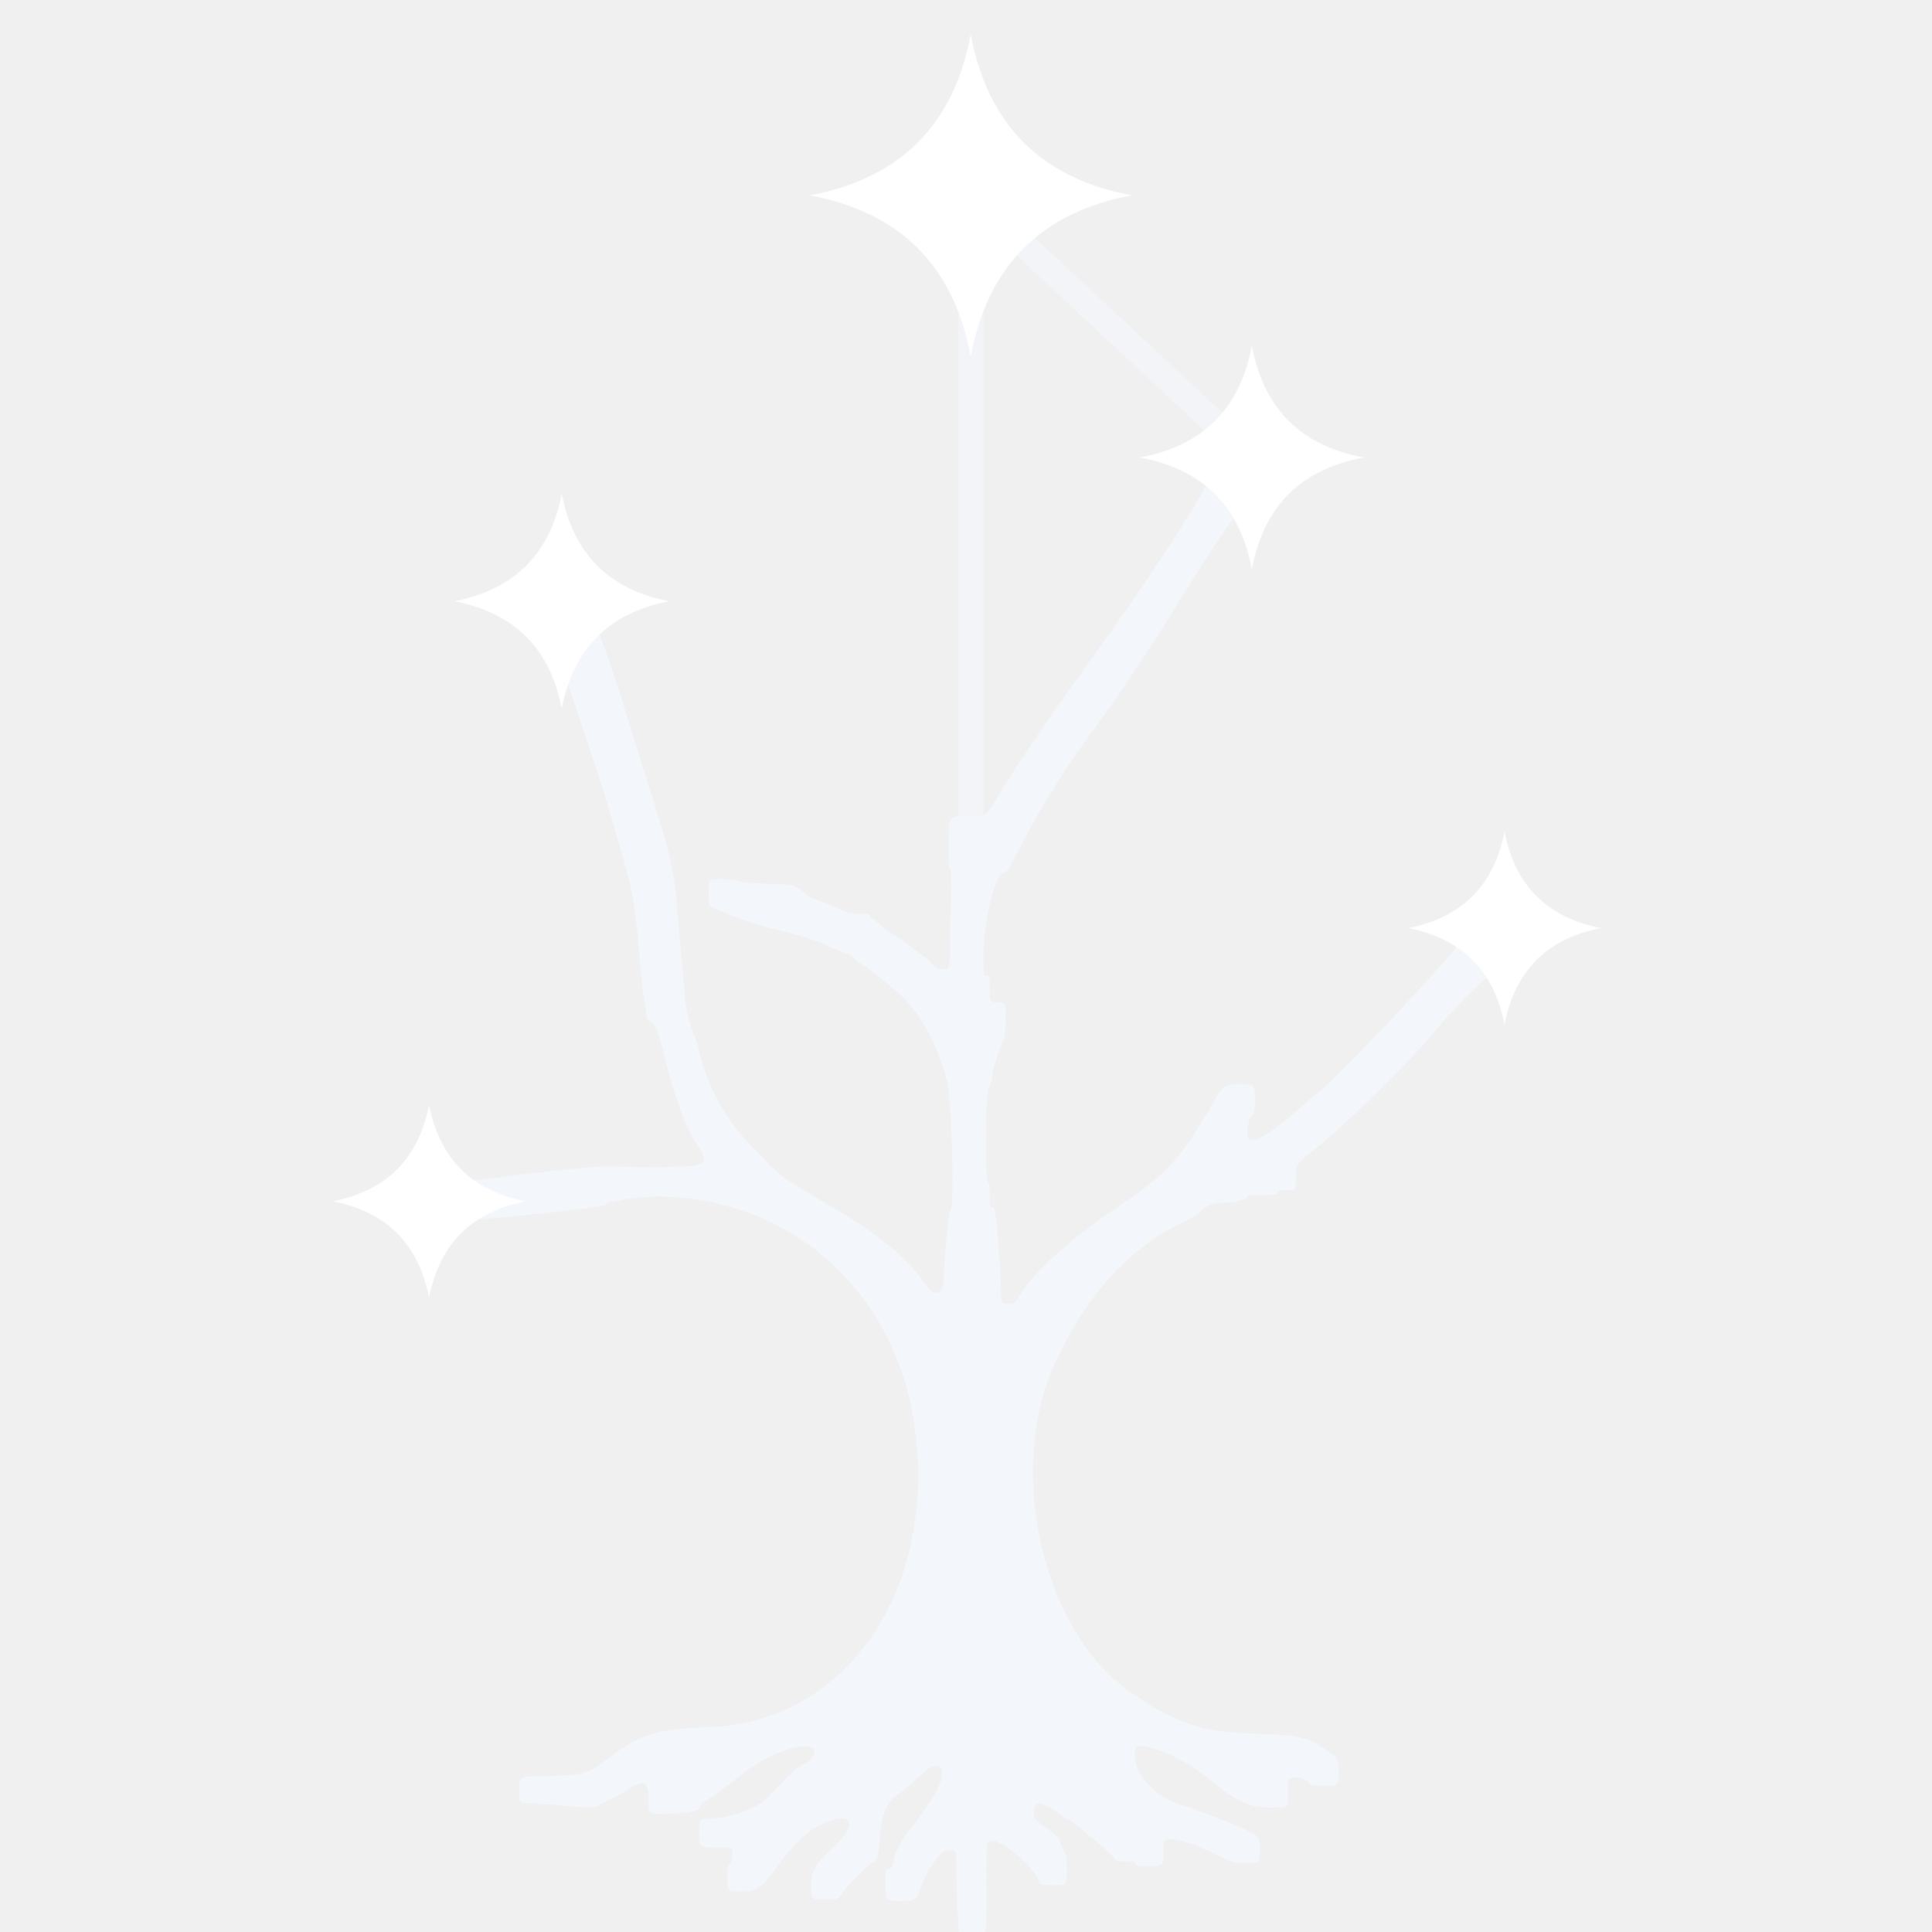
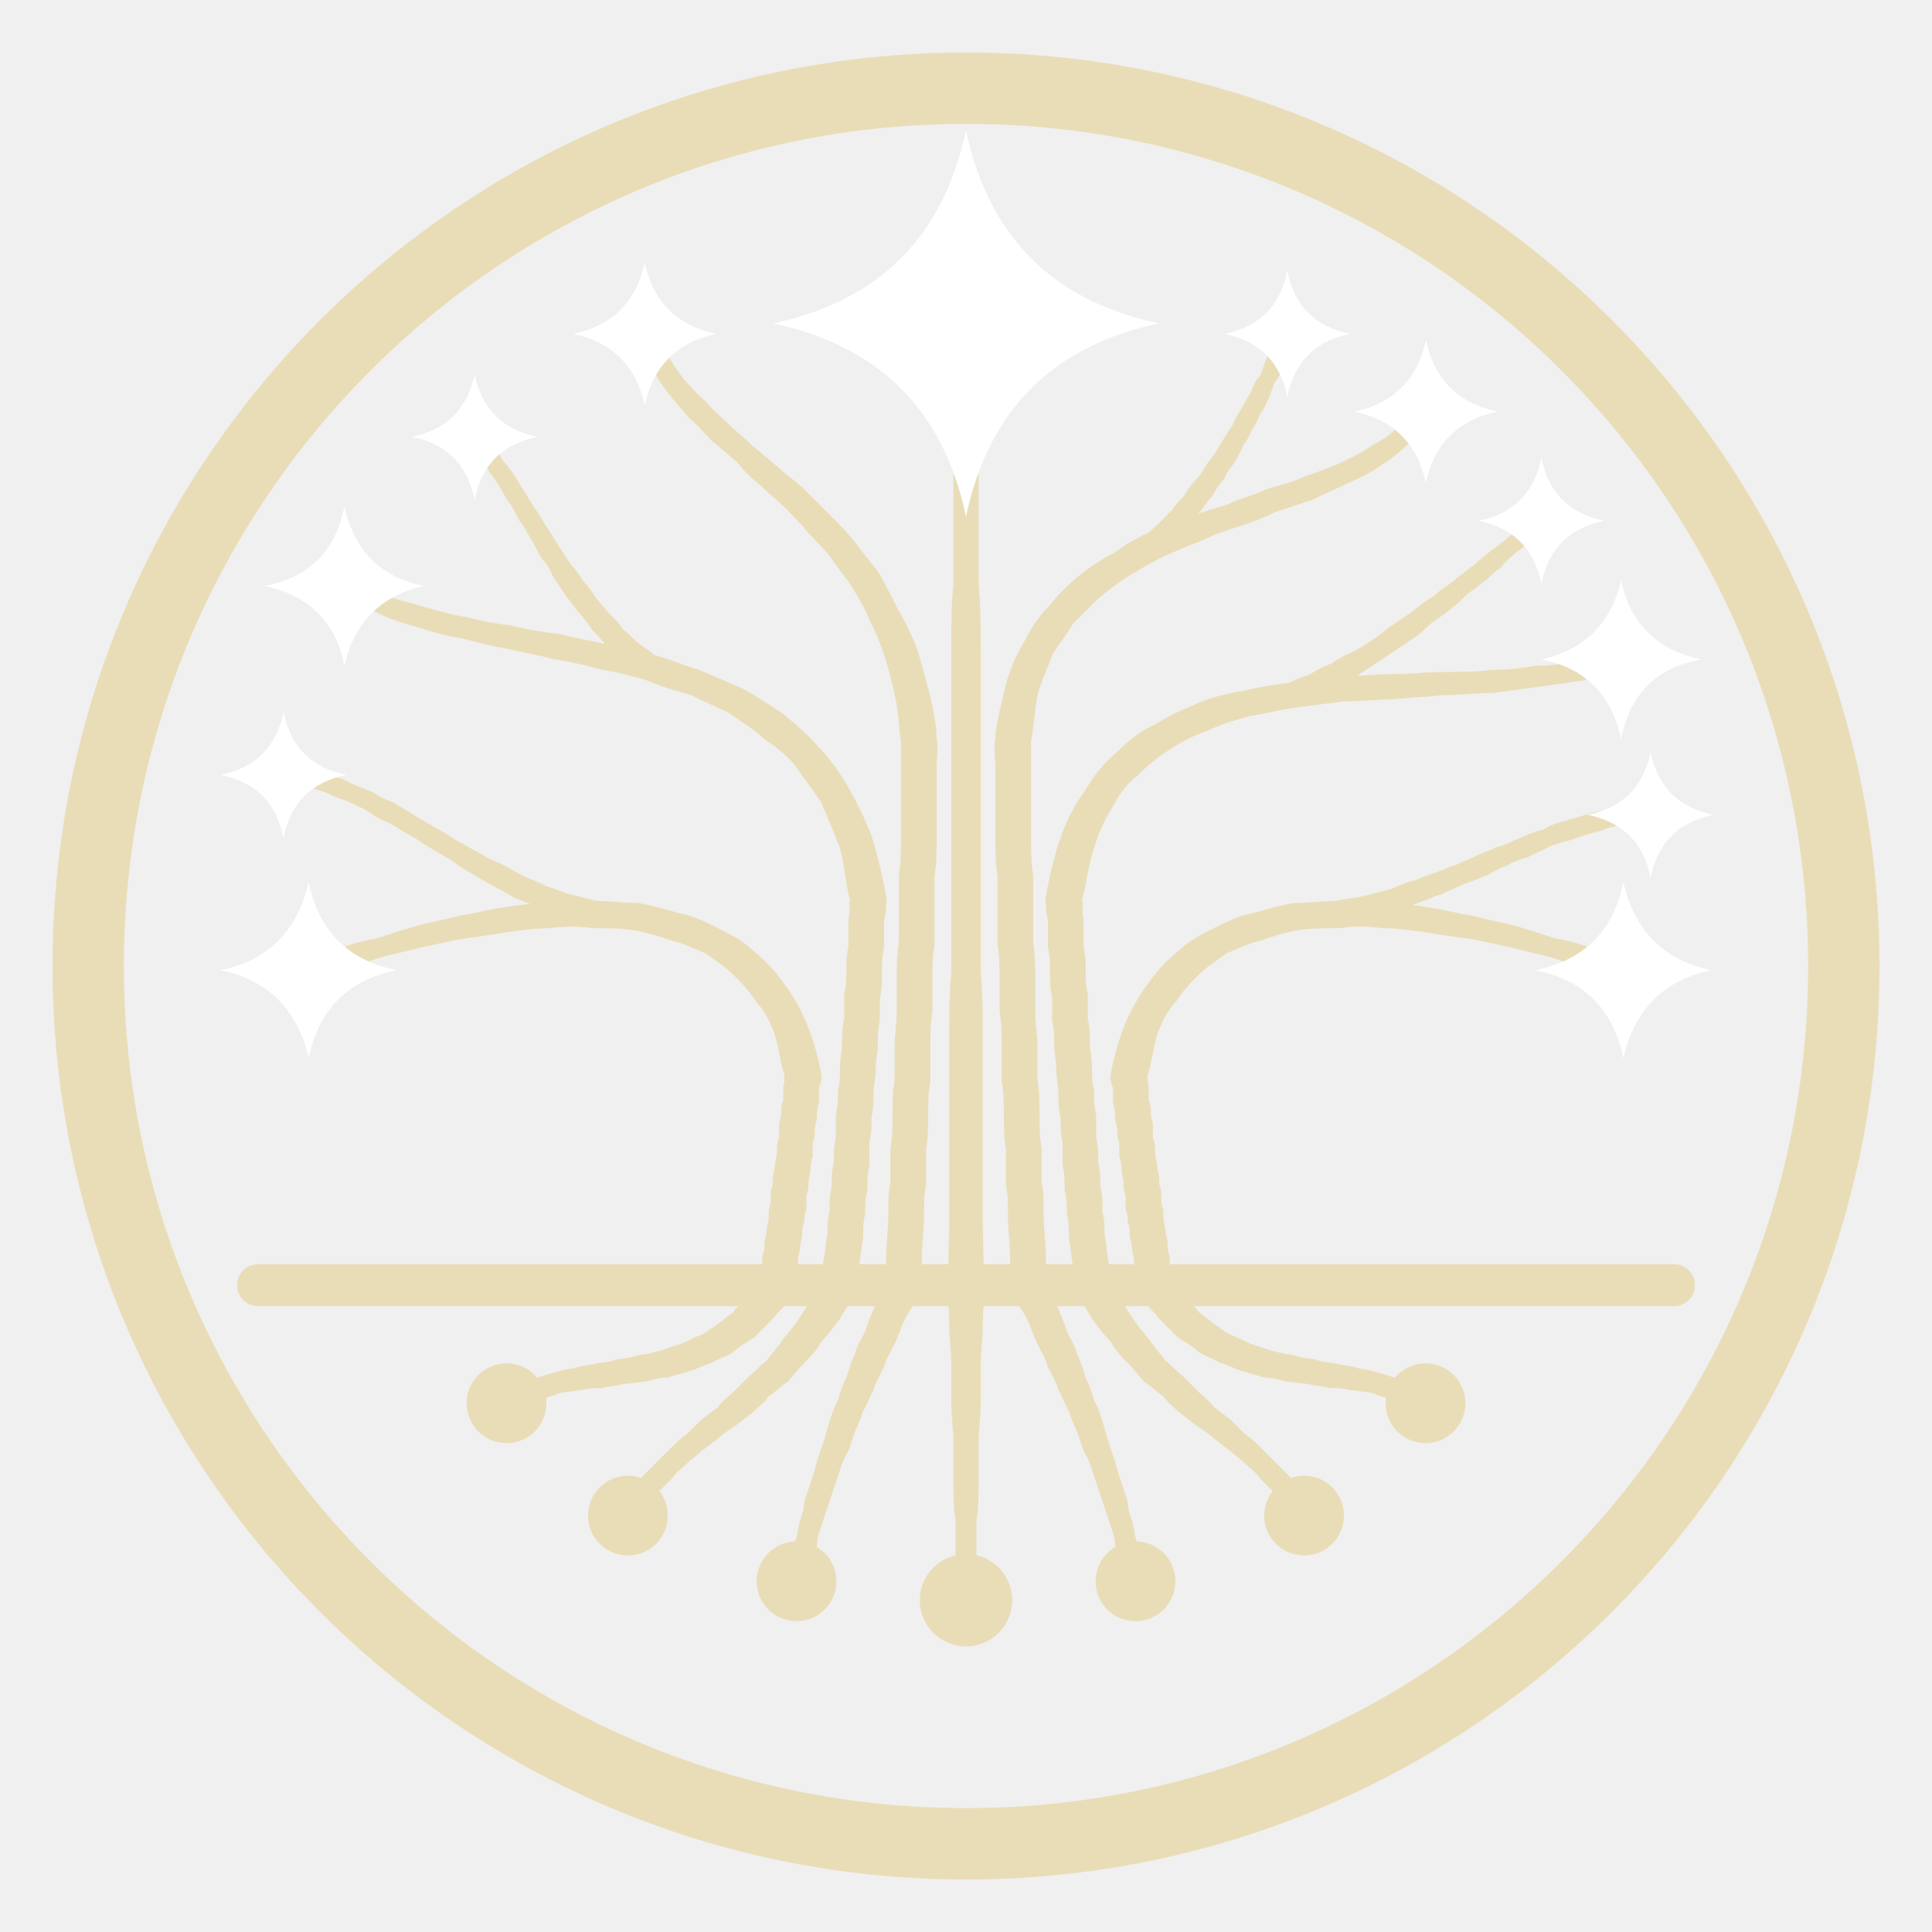
- <svg xmlns="http://www.w3.org/2000/svg" viewBox="68 46 1150 1150">
-   <g transform="translate(643 621) scale(0.94) translate(-623 -590)">
-     <path d="M626 102V503M626 102L804 268" fill="none" stroke="#f3f6fb" stroke-width="16" stroke-linecap="round" opacity=".75" />
-     <path fill="#f3f6fb" fill-rule="evenodd" d="M618 1190C617 1182 617 1169 617 1162C617 1150 617 1150 613 1150C608 1150 608 1150 599 1163C597 1167 594 1173 594 1175C592 1181 591 1182 581 1182C572 1182 572 1182 572 1172C572 1163 572 1162 574 1162C575 1162 576 1161 577 1158C578 1151 580 1146 592 1131C598 1123 604 1114 605 1111C612 1096 605 1091 594 1103C590 1106 585 1111 582 1113C573 1119 571 1124 569 1136C568 1150 567 1157 565 1157C563 1157 548 1172 544 1178C542 1181 542 1181 533 1181C525 1181 525 1181 525 1173C525 1163 527 1159 540 1147C554 1134 551 1126 535 1132C524 1136 515 1145 505 1158C494 1174 491 1176 480 1176C472 1176 472 1176 472 1168C472 1161 472 1159 474 1158C474 1157 475 1155 475 1152C475 1148 475 1148 464 1148C454 1148 454 1148 454 1139C454 1130 454 1130 462 1130C478 1128 490 1124 498 1116C513 1100 516 1097 521 1095C528 1092 529 1084 522 1084C511 1084 493 1092 481 1102C477 1105 469 1111 464 1115C457 1119 454 1122 454 1123C454 1125 450 1126 433 1127C422 1127 422 1127 422 1118C422 1106 419 1105 408 1112C404 1115 399 1117 397 1118C395 1119 391 1121 390 1122C386 1123 377 1123 362 1121C356 1121 349 1120 346 1120C340 1120 340 1120 340 1112C340 1103 340 1103 359 1103C381 1102 383 1102 395 1093C415 1077 427 1073 460 1072C546 1069 603 988 591 886C581 798 513 736 427 736C415 736 396 739 395 741C394 743 316 751 295 752C275 752 275 752 275 740C275 727 275 727 287 727C296 727 312 726 341 722C377 718 385 717 397 717C445 718 457 717 457 713C457 710 456 708 454 705C447 696 440 678 433 651C428 630 426 626 423 625C421 625 420 624 416 582C413 545 413 545 394 481C379 435 371 411 364 393C352 361 351 353 360 351C364 350 380 349 380 350C380 350 384 362 389 375C396 393 404 417 418 463C438 526 438 526 441 565C443 587 445 607 445 610C445 615 449 631 451 634C451 634 452 637 453 640C459 667 471 689 493 710C505 723 507 724 532 739C567 759 585 774 597 791C603 800 609 799 609 787C609 776 612 746 613 745C616 744 614 675 611 663C605 639 593 618 579 606C568 597 559 589 555 588C554 587 552 585 551 584C550 583 548 582 547 582C547 582 543 580 539 579C530 574 516 570 495 565C484 562 474 558 465 554C460 552 460 552 460 544C460 535 460 535 468 535C472 535 478 536 482 537C485 537 493 538 500 538C513 538 516 539 521 544C523 546 527 548 534 550C539 552 545 555 547 556C549 556 553 557 556 557C560 557 562 557 562 558C563 559 563 560 564 560C564 560 566 562 569 564C571 566 577 570 583 574C588 578 595 583 599 586C604 591 605 592 609 592C613 592 613 592 613 561C614 541 614 529 613 529C612 529 612 522 612 512C612 495 612 495 624 495C636 495 636 495 643 483C655 463 673 436 705 392C739 345 775 289 775 285C775 284 779 277 784 270C794 257 803 254 813 260C820 265 818 276 807 291C802 298 797 303 796 303C795 303 793 305 792 307C785 316 760 355 752 369C737 392 721 417 709 433C687 463 668 493 661 508C656 517 656 517 652 525C650 529 648 531 647 531C642 531 635 557 634 580C634 596 634 596 636 596C638 596 638 596 638 604C638 613 638 613 643 613C648 613 648 613 648 623C648 632 648 634 645 641C644 644 641 652 640 656C640 661 638 666 638 666C635 668 635 725 637 727C638 727 638 731 638 735C638 742 638 743 640 743C642 743 643 757 645 787C645 804 645 804 649 804C653 804 654 804 658 797C667 783 689 763 717 744C750 722 758 713 777 681C786 665 786 665 796 665C806 665 806 665 806 674C806 681 806 683 803 686C802 689 801 692 801 695C801 706 812 700 840 675C845 671 851 666 853 664C861 656 894 623 904 611C910 605 919 595 924 589C933 580 934 578 934 575C934 568 952 555 962 555C973 555 976 558 976 570C976 578 976 578 966 585C953 596 931 618 921 630C907 648 858 696 840 709C832 716 832 716 832 724C832 732 832 732 826 732C822 732 820 732 820 734C819 735 817 735 810 735C803 735 801 735 801 736C801 738 793 740 786 740C780 740 774 742 772 745C771 746 767 749 763 751C728 767 701 796 681 838C647 907 671 1013 729 1051C757 1070 773 1075 803 1076C835 1077 840 1078 853 1088C859 1092 859 1092 859 1101C859 1109 859 1109 850 1109C842 1109 841 1109 839 1106C837 1105 836 1104 832 1104C827 1104 827 1104 827 1114C827 1123 827 1123 816 1123C804 1123 796 1120 782 1109C765 1094 744 1084 734 1084C730 1084 730 1084 730 1091C730 1103 745 1118 762 1122C776 1127 787 1131 798 1136C809 1141 809 1141 809 1150C809 1158 809 1158 801 1158C792 1158 792 1158 782 1153C770 1147 761 1144 754 1143C748 1143 748 1143 748 1151C748 1160 748 1160 739 1160C733 1160 731 1160 730 1158C730 1157 728 1157 724 1157C719 1157 718 1157 717 1155C715 1152 691 1132 689 1131C688 1131 684 1129 681 1126C671 1119 666 1119 666 1125C666 1130 666 1130 674 1136C678 1139 682 1142 682 1143C682 1143 683 1146 684 1149C687 1153 687 1155 687 1163C687 1172 687 1172 679 1172C670 1172 670 1172 669 1169C666 1161 647 1144 640 1144C636 1144 636 1144 636 1169C636 1206 637 1205 627 1205C618 1205 618 1205 618 1190Z" />
-     <path fill="#fff" d="M626 0Q642 86 728 102Q642 118 626 204Q610 118 524 102Q610 86 626 0ZM804 197Q815 257 875 268Q815 279 804 339Q793 279 733 268Q793 257 804 197ZM367 291Q378 348 435 359Q378 370 367 427Q356 370 299 359Q356 348 367 291ZM283 678Q293 729 344 739Q293 749 283 800Q273 749 222 739Q273 729 283 678ZM964 505Q974 556 1025 566Q974 576 964 627Q954 576 903 566Q954 556 964 505Z" />
+ <svg xmlns="http://www.w3.org/2000/svg" viewBox="40 40 920 920">
+   <circle cx="500" cy="500" r="418" fill="none" stroke="#e9ddb8" stroke-width="34" />
+   <path d="M162.9 652H837.1" stroke="#e9ddb8" stroke-width="20" stroke-linecap="round" />
+   <path fill="#e9ddb8" d="M418 653C419 651 419 650 419 648C419 646 420 643 420 641C420 638 421 636 421 634C421 632 422 630 422 628C422 626 422 624 423 622C423 620 423 618 424 616C424 613 424 611 424 609C425 607 425 605 425 603C425 601 426 599 426 597C426 595 426 593 427 591C427 588 427 586 427 584C428 582 428 580 428 578C428 576 429 574 429 572C429 570 429 568 430 565C430 563 430 560 430 558C431 556 431 555 431 553C431 551 429 547 428 546C427 544 425 544 423 544C422 543 420 543 418 545C417 546 415 549 414 551C413 553 414 554 413 557C413 559 413 561 413 564C412 566 412 568 412 570C412 572 411 574 411 576C411 578 411 580 411 582C410 584 410 586 410 588C410 591 409 593 409 595C409 597 408 599 408 601C408 603 408 605 407 607C407 609 407 611 407 613C406 615 406 618 406 620C406 622 405 624 405 626C405 628 404 630 404 632C404 634 404 636 403 638C403 641 403 643 402 645C402 647 401 649 402 651C402 653 403 657 404 658C405 660 407 660 409 660C410 661 412 661 414 660C416 658 418 655 418 653ZM598 651C599 649 598 647 598 645C597 643 597 641 597 638C596 636 596 634 596 632C596 630 595 628 595 626C595 624 594 622 594 620C594 618 594 615 593 613C593 611 593 609 593 607C592 605 592 603 592 601C592 599 591 597 591 595C591 593 590 591 590 588C590 586 590 584 589 582C589 580 589 578 589 576C589 574 588 572 588 570C588 568 588 566 587 564C587 561 587 559 587 557C586 554 587 553 586 551C585 549 583 546 582 545C580 543 578 543 577 544C575 544 573 544 572 546C571 547 569 551 569 553C569 555 569 556 570 558C570 560 570 563 570 565C571 568 571 570 571 572C571 574 572 576 572 578C572 580 572 582 573 584C573 586 573 588 573 591C574 593 574 595 574 597C574 599 575 601 575 603C575 605 575 607 576 609C576 611 576 613 576 616C577 618 577 620 577 622C578 624 578 626 578 628C578 630 579 632 579 634C579 636 580 638 580 641C580 643 581 646 581 648C581 650 581 651 582 653C582 655 584 658 586 660C588 661 590 661 591 660C593 660 595 660 596 658C597 657 598 653 598 651ZM448 653C449 650 449 647 449 643C450 639 450 634 451 630C451 626 451 622 452 618C452 614 452 611 453 607C453 603 453 599 454 595C454 591 454 588 454 584C455 580 455 576 455 572C456 568 456 564 456 561C456 557 457 553 457 549C457 545 458 541 458 538C458 534 458 530 459 526C459 522 459 518 459 515C460 511 460 507 460 503C460 499 460 496 461 491C461 487 461 482 461 478C462 475 462 471 462 468C461 466 460 463 459 461C457 460 455 460 454 460C452 459 450 460 449 461C447 462 446 465 445 468C444 470 445 474 444 478C444 481 444 486 444 491C443 495 443 498 443 502C443 506 443 510 442 513C442 517 442 521 442 525C441 529 441 533 441 536C441 540 440 544 440 548C440 552 440 556 439 559C439 563 439 567 438 571C438 575 438 579 438 582C437 586 437 590 437 594C436 598 436 601 436 605C435 609 435 613 435 617C434 621 434 624 434 628C433 632 433 637 432 641C432 645 431 648 432 651C432 654 433 657 434 658C436 660 438 660 439 660C441 661 443 661 444 659C446 658 448 656 448 653ZM568 651C569 648 568 645 568 641C567 637 567 632 566 628C566 624 566 621 565 617C565 613 565 609 564 605C564 601 564 598 563 594C563 590 563 586 562 582C562 579 562 575 562 571C561 567 561 563 561 559C560 556 560 552 560 548C560 544 559 540 559 536C559 533 559 529 558 525C558 521 558 517 558 513C557 510 557 506 557 502C557 498 557 495 556 491C556 486 556 481 556 478C555 474 556 470 555 468C554 465 553 462 551 461C550 460 548 459 546 460C545 460 543 460 541 461C540 463 539 466 538 468C538 471 538 475 539 478C539 482 539 487 539 491C540 496 540 499 540 503C540 507 540 511 541 515C541 518 541 522 541 526C542 530 542 534 542 538C542 541 543 545 543 549C543 553 544 557 544 561C544 564 544 568 545 572C545 576 545 580 546 584C546 588 546 591 546 595C547 599 547 603 547 607C548 611 548 614 548 618C549 622 549 626 549 630C550 634 550 639 551 643C551 647 551 650 552 653C552 656 554 658 556 659C557 661 559 661 561 660C562 660 564 660 566 658C567 657 568 654 568 651ZM478 652C479 649 479 644 479 638C479 633 480 626 480 620C480 614 480 609 481 604C481 598 481 593 481 587C482 582 482 576 482 571C482 566 482 560 483 555C483 549 483 544 483 539C483 533 483 528 484 522C484 517 484 511 484 506C484 501 484 495 485 490C485 484 485 479 485 473C485 468 485 463 485 457C486 452 486 446 486 441C486 435 486 430 486 425C486 419 486 412 486 406C486 401 487 396 486 392C486 389 484 387 483 385C482 384 480 384 478 384C476 383 474 384 473 385C472 386 470 388 469 392C469 395 469 401 469 406C469 412 469 419 469 424C469 430 469 435 469 441C469 446 469 451 468 457C468 462 468 468 468 473C468 478 468 484 468 489C467 495 467 500 467 505C467 511 467 516 467 522C467 527 466 533 466 538C466 543 466 549 466 554C465 560 465 565 465 570C465 576 465 581 464 587C464 592 464 597 464 603C463 608 463 613 463 619C463 625 462 632 462 637C462 643 461 648 462 652C462 655 463 657 465 659C466 660 468 660 470 660C471 661 473 660 475 659C476 658 478 656 478 652ZM538 652C539 648 538 643 538 637C538 632 537 625 537 619C537 613 537 608 536 603C536 597 536 592 536 587C535 581 535 576 535 570C535 565 535 560 534 554C534 549 534 543 534 538C534 533 533 527 533 522C533 516 533 511 533 505C533 500 533 495 532 489C532 484 532 478 532 473C532 468 532 462 532 457C531 451 531 446 531 441C531 435 531 430 531 424C531 419 531 412 531 406C531 401 531 395 531 392C530 388 528 386 527 385C526 384 524 383 522 384C520 384 518 384 517 385C516 387 514 389 514 392C513 396 514 401 514 406C514 412 514 419 514 425C514 430 514 435 514 441C514 446 514 452 515 457C515 463 515 468 515 473C515 479 515 484 515 490C516 495 516 501 516 506C516 511 516 517 516 522C517 528 517 533 517 539C517 544 517 549 517 555C518 560 518 566 518 571C518 576 518 582 519 587C519 593 519 598 519 604C520 609 520 614 520 620C520 626 521 633 521 638C521 644 521 649 522 652C522 656 524 658 525 659C527 660 529 661 530 660C532 660 534 660 535 659C537 657 538 655 538 652ZM431 551C430 545 427 534 424 527C421 520 417 513 413 508C409 502 404 497 399 493C394 488 388 485 382 482C376 479 370 476 364 475C357 473 350 471 344 470C337 470 330 469 323 469C316 469 308 469 301 470C294 470 287 471 280 472C273 473 266 475 259 476C252 478 245 479 238 481C231 483 225 485 219 487C212 488 206 490 201 492C195 494 188 497 185 498C182 499 183 500 182 501C182 502 182 503 182 504C183 505 183 505 184 506C185 506 185 507 188 506C191 506 198 503 204 501C209 500 215 498 221 496C228 494 234 493 241 491C247 490 254 488 261 487C268 486 275 485 281 484C288 483 295 482 302 482C309 481 316 481 322 482C329 482 336 482 342 483C348 484 354 486 360 488C365 489 371 492 376 494C380 497 385 500 389 504C393 508 397 512 400 517C404 521 407 527 409 533C411 539 412 549 414 553C416 558 417 558 419 560C420 561 422 561 424 560C426 560 427 560 429 558C430 556 432 556 431 551ZM324 469C321 468 316 467 312 466C308 465 304 463 300 462C297 460 293 459 289 457C285 455 282 453 278 451C275 450 271 448 268 446C264 444 261 442 257 440C254 438 251 436 247 434C244 432 240 430 237 428C234 426 230 424 227 422C224 421 220 419 217 417C214 416 210 414 207 413C204 411 200 410 197 409C193 408 190 407 186 406C183 406 178 405 175 405C173 405 173 406 172 406C171 407 171 408 171 408C171 409 171 410 172 411C172 412 173 412 175 413C177 413 181 414 184 414C188 415 191 416 194 417C197 418 200 420 204 421C207 422 210 424 213 425C216 427 219 429 223 431C226 432 229 434 232 436C236 438 239 440 242 442C245 444 249 446 252 448C256 450 259 453 263 455C266 457 270 459 273 461C277 463 281 465 284 467C288 469 292 470 296 472C300 474 304 475 308 477C312 478 318 481 321 481C324 482 325 481 326 480C328 479 328 478 328 477C329 476 329 474 328 473C327 472 327 471 324 469ZM462 467C461 461 458 447 455 438C452 430 448 422 444 415C440 408 435 401 430 396C425 390 419 385 413 380C407 376 401 372 394 368C387 365 380 362 373 359C366 357 359 354 352 352C344 350 337 349 329 347C322 345 314 344 307 342C299 341 292 340 284 338C277 337 270 336 263 334C256 333 249 331 242 329C236 327 229 326 223 323C218 321 210 317 207 315C203 314 204 315 203 315C202 316 201 316 201 317C200 318 200 319 200 320C200 321 199 321 202 323C206 325 214 329 220 332C226 335 233 337 240 339C246 341 253 343 260 344C268 346 275 348 282 349C290 351 297 352 304 354C312 355 319 357 327 359C334 360 341 362 348 364C355 367 362 369 369 371C375 374 382 377 388 380C393 384 399 387 404 392C410 396 415 400 419 405C423 411 427 416 431 422C434 429 437 436 440 444C442 451 443 464 445 469C447 475 448 474 449 476C451 477 453 477 455 476C456 476 458 476 459 474C460 473 463 473 462 467ZM354 354C352 352 348 349 345 347C342 345 340 342 337 340C335 337 333 335 330 332C328 330 326 327 324 325C322 322 320 319 318 317C316 314 314 311 312 309C310 306 308 303 306 300C305 298 303 295 301 292C299 289 298 287 296 284C294 281 292 278 291 276C289 273 287 270 286 268C284 265 282 262 280 260C278 257 277 255 275 252C273 250 271 247 269 245C267 244 267 244 266 244C265 244 264 244 263 245C263 245 262 246 262 247C262 248 262 248 263 250C264 252 266 255 268 257C270 260 272 262 273 265C275 267 277 270 278 272C280 275 281 278 283 280C285 283 286 286 288 289C290 291 291 294 293 297C295 300 296 303 298 306C300 308 302 311 303 314C305 317 307 320 309 323C311 326 313 328 315 331C318 334 320 337 322 340C324 342 327 345 329 348C332 350 335 353 337 356C340 358 344 362 346 363C349 365 350 364 352 364C353 364 354 363 355 362C355 361 356 360 356 359C356 357 355 356 354 354ZM486 391C486 386 484 375 482 368C480 360 478 353 476 347C473 340 470 334 467 329C464 323 461 317 458 312C454 307 450 302 447 298C443 293 439 289 435 285C431 281 427 277 423 273C419 269 414 266 410 262C406 259 402 255 398 252C394 248 390 245 387 242C383 238 379 235 376 231C372 228 369 224 366 221C363 217 360 213 358 209C355 205 353 199 351 197C349 194 349 195 348 194C347 194 346 194 345 195C344 195 343 195 343 196C343 197 342 198 343 200C344 203 347 210 350 214C352 219 355 223 358 227C361 231 365 235 368 239C372 242 375 246 379 250C383 253 387 257 391 260C394 264 398 268 402 271C406 275 410 278 414 282C418 286 422 290 425 294C429 298 433 302 436 306C439 311 443 315 446 320C449 325 452 330 454 335C457 341 459 346 461 352C463 358 465 365 466 371C468 378 468 388 469 393C471 398 472 398 474 399C475 401 477 401 479 400C480 400 482 400 484 398C485 397 487 396 486 391ZM586 553C588 549 589 539 591 533C593 527 596 521 600 517C603 512 607 508 611 504C615 500 620 497 624 494C629 492 635 489 640 488C646 486 652 484 658 483C664 482 671 482 678 482C684 481 691 481 698 482C705 482 712 483 719 484C725 485 732 486 739 487C746 488 753 490 759 491C766 493 772 494 779 496C785 498 791 500 796 501C802 503 809 506 812 506C815 507 815 506 816 506C817 505 817 505 818 504C818 503 818 502 818 501C817 500 818 499 815 498C812 497 805 494 799 492C794 490 788 488 781 487C775 485 769 483 762 481C755 479 748 478 741 476C734 475 727 473 720 472C713 471 706 470 699 470C692 469 684 469 677 469C670 469 663 470 656 470C650 471 643 473 636 475C630 476 624 479 618 482C612 485 606 488 601 493C596 497 591 502 587 508C583 513 579 520 576 527C573 534 570 545 569 551C568 556 570 556 571 558C573 560 574 560 576 560C578 561 580 561 581 560C583 558 584 558 586 553ZM679 481C682 481 687 479 691 478C695 477 699 476 703 474C707 473 711 472 715 470C719 469 722 467 726 466C730 464 733 463 737 461C741 460 744 458 748 457C751 455 755 453 758 452C761 450 765 449 768 448C771 446 775 445 778 443C781 442 784 441 788 440C791 439 794 438 797 437C801 436 804 435 807 434C810 433 813 433 816 433C820 432 824 432 826 432C828 431 829 431 829 430C830 429 830 429 830 428C830 427 830 426 829 425C829 425 828 424 826 424C824 424 819 424 816 424C812 425 809 425 805 426C802 426 798 427 795 428C792 429 788 430 785 431C781 432 778 433 775 435C771 436 768 437 764 439C761 440 758 442 754 443C751 444 747 446 744 447C740 449 737 450 733 452C729 453 726 455 722 456C719 457 715 459 711 460C707 461 704 463 700 464C696 465 692 466 688 467C684 468 679 468 676 469C674 470 673 472 672 473C671 474 671 475 672 476C672 478 672 479 673 480C675 480 676 481 679 481ZM555 469C557 464 558 452 561 444C563 437 566 430 570 424C573 418 577 413 582 409C587 404 592 400 597 397C603 393 609 390 615 388C621 385 628 383 635 381C642 380 649 378 657 377C664 376 672 375 680 374C688 374 696 373 704 373C712 372 720 372 727 371C735 371 743 370 751 370C758 369 766 368 773 367C780 366 788 365 794 364C801 362 810 359 813 358C817 356 816 356 816 355C817 354 816 353 816 352C816 351 815 350 814 350C813 349 814 349 810 349C807 350 799 353 792 354C786 356 779 357 772 357C765 358 758 359 750 359C743 360 735 360 727 360C719 360 711 361 703 361C695 361 687 362 679 362C671 363 663 364 655 365C647 366 640 367 632 369C625 370 617 372 610 375C603 378 596 381 590 385C583 388 577 393 572 398C566 403 561 409 557 416C552 423 548 430 545 439C542 447 539 461 538 467C537 473 540 473 541 474C542 476 544 476 545 476C547 477 549 477 551 476C552 474 553 474 555 469ZM659 376C661 375 666 373 669 371C673 369 676 367 679 366C683 364 686 362 689 360C692 358 695 356 698 354C701 352 704 350 707 348C710 346 713 344 716 342C719 339 721 337 724 335C727 333 730 331 732 329C735 327 737 324 740 322C743 320 745 318 748 316C750 314 752 312 755 310C757 307 760 305 762 303C765 301 767 299 769 297C772 295 775 293 777 291C778 290 778 289 778 288C778 287 778 286 777 286C777 285 776 284 775 284C774 284 773 284 772 285C770 286 767 289 764 291C762 293 759 295 757 297C754 299 752 301 749 303C747 305 744 307 742 309C739 311 737 313 734 315C732 317 729 319 726 321C724 323 721 325 718 327C715 329 713 331 710 333C707 335 704 337 701 339C699 341 696 343 693 345C690 347 687 349 683 351C680 352 677 354 674 356C671 357 667 359 664 361C661 362 656 364 654 365C651 367 651 368 650 370C650 371 650 372 651 373C651 374 652 375 653 376C654 377 656 377 659 376ZM531 393C532 388 533 377 534 371C536 364 539 358 541 352C544 347 548 342 551 337C555 333 559 329 563 325C568 321 573 317 578 314C583 311 588 308 594 305C599 303 605 300 611 298C617 295 623 293 629 291C635 289 641 287 647 284C653 282 659 280 665 278C671 275 676 273 682 270C687 268 693 265 697 262C702 259 707 255 711 251C716 248 721 241 723 239C725 236 724 236 723 235C723 234 722 233 722 232C721 232 720 231 719 231C718 232 718 231 715 233C713 235 709 241 705 244C701 248 697 250 692 253C688 256 683 258 677 261C672 263 667 265 661 267C655 270 649 271 643 273C637 276 631 277 625 280C619 282 612 284 606 286C600 288 594 291 588 293C582 296 576 299 571 303C565 306 559 310 554 314C549 318 544 323 540 328C535 333 531 339 528 345C524 352 521 358 519 366C517 374 514 386 514 391C513 396 515 397 516 398C518 400 520 400 521 400C523 401 525 401 526 399C528 398 529 398 531 393ZM593 305C595 303 598 300 600 297C602 295 604 293 606 290C608 288 610 285 612 283C614 280 616 278 618 275C619 273 621 270 623 268C624 265 626 263 628 260C629 258 631 255 632 252C634 250 635 247 636 245C638 242 639 240 640 237C642 235 643 232 644 230C645 227 646 225 647 222C649 220 650 217 651 215C652 212 653 210 654 208C655 205 656 202 657 200C657 198 657 198 657 197C656 196 655 195 655 195C654 195 653 194 652 195C651 195 650 196 650 197C649 199 647 202 646 204C645 207 644 209 643 211C642 214 641 216 640 219C638 221 637 223 636 226C635 228 633 231 632 233C631 235 629 238 628 240C627 243 625 245 624 247C622 250 621 252 619 255C618 257 616 259 614 262C613 264 611 267 609 269C607 271 605 274 604 276C602 278 600 280 598 283C596 285 594 287 591 290C589 292 586 294 585 296C583 298 583 300 583 301C583 303 584 304 585 305C585 305 586 306 588 306C589 306 591 306 593 305ZM403 647C401 650 399 654 396 657C394 660 391 662 389 665C386 667 384 669 381 671C378 673 376 675 373 676C370 677 367 679 364 680C361 681 358 682 355 683C351 684 348 685 345 685C342 686 338 687 335 687C332 688 328 689 325 689C322 690 319 690 315 691C312 692 309 692 306 693C302 694 299 695 296 696C293 697 290 698 287 700C284 701 281 703 279 704C277 706 277 707 277 708C276 709 277 710 277 711C278 711 278 712 280 712C281 713 282 713 284 712C286 711 288 709 291 708C294 707 296 706 299 706C302 705 305 704 308 703C311 703 314 702 317 702C320 701 324 701 327 701C330 700 334 700 337 699C340 699 344 698 347 698C351 697 354 696 358 696C361 695 365 694 368 693C372 692 375 690 379 689C382 687 386 686 389 684C392 681 396 679 399 677C402 674 405 671 408 668C411 664 416 660 417 657C419 653 418 651 418 649C417 647 416 646 415 645C413 644 411 643 410 644C408 644 405 645 403 647ZM583 657C584 660 589 664 592 668C595 671 598 674 601 677C604 679 608 681 611 684C614 686 618 687 621 689C625 690 628 692 632 693C635 694 639 695 642 696C646 696 649 697 653 698C656 698 660 699 663 699C666 700 670 700 673 701C676 701 680 701 683 702C686 702 689 703 692 703C695 704 698 705 701 706C704 706 706 707 709 708C712 709 714 711 716 712C718 713 719 713 720 712C722 712 722 711 723 711C723 710 724 709 723 708C723 707 723 706 721 704C719 703 716 701 713 700C710 698 707 697 704 696C701 695 698 694 694 693C691 692 688 692 685 691C681 690 678 690 675 689C672 689 668 688 665 687C662 687 658 686 655 685C652 685 649 684 645 683C642 682 639 681 636 680C633 679 630 677 627 676C624 675 622 673 619 671C616 669 614 667 611 665C609 662 606 660 604 657C601 654 599 650 597 647C595 645 592 644 590 644C589 643 587 644 585 645C584 646 583 647 582 649C582 651 581 653 583 657ZM433 648C430 650 428 656 426 659C424 663 421 667 419 670C417 673 414 676 412 679C410 682 407 685 405 688C402 690 400 693 397 695C394 698 392 700 389 703C387 705 384 707 382 710C379 712 377 714 374 716C372 718 369 721 367 723C364 725 362 727 360 729C357 732 355 734 353 736C351 738 348 741 346 743C344 746 342 748 340 751C339 754 336 757 335 759C334 761 335 762 335 763C335 765 336 765 337 766C338 766 338 766 339 766C340 766 341 766 343 764C344 762 346 759 348 757C350 754 352 752 354 750C356 748 358 746 360 744C362 741 365 739 367 737C369 735 372 733 374 731C377 729 379 727 382 725C384 723 387 721 390 719C393 717 395 715 398 713C401 710 404 708 406 705C409 703 412 700 415 698C418 695 420 692 423 689C426 686 429 683 431 679C434 676 437 672 440 668C442 664 446 659 447 656C449 653 448 650 448 648C447 647 446 645 444 645C443 644 441 643 439 644C437 644 435 645 433 648ZM553 656C554 659 558 664 560 668C563 672 566 676 569 679C571 683 574 686 577 689C580 692 582 695 585 698C588 700 591 703 594 705C596 708 599 710 602 713C605 715 607 717 610 719C613 721 616 723 618 725C621 727 623 729 626 731C628 733 631 735 633 737C635 739 638 741 640 744C642 746 644 748 646 750C648 752 650 754 652 757C654 759 656 762 657 764C659 766 660 766 661 766C662 766 662 766 663 766C664 765 665 765 665 763C665 762 666 761 665 759C664 757 661 754 660 751C658 748 656 746 654 743C652 741 649 738 647 736C645 734 643 732 640 729C638 727 636 725 633 723C631 721 628 718 626 716C623 714 621 712 618 710C616 707 613 705 611 703C608 700 606 698 603 695C600 693 598 690 595 688C593 685 590 682 588 679C586 676 583 673 581 670C579 667 576 663 574 659C572 656 570 650 567 648C565 645 563 644 561 644C559 643 557 644 556 645C554 645 553 647 552 648C552 650 551 653 553 656ZM462 648C460 651 459 657 457 661C455 666 453 670 452 674C450 678 448 681 447 685C445 689 444 693 443 696C441 700 440 703 439 707C437 710 436 714 435 717C434 720 433 724 432 727C431 730 430 733 429 736C428 740 427 743 426 746C425 749 424 752 423 755C423 758 422 761 421 764C420 767 420 770 419 773C418 776 418 779 417 783C416 786 415 790 415 792C415 794 415 795 416 796C416 797 417 797 418 797C419 798 420 798 421 797C422 797 423 796 424 794C425 792 425 788 426 785C427 782 428 779 429 776C429 773 430 770 431 767C432 764 433 761 434 758C435 755 436 752 437 749C438 746 439 743 440 740C441 737 442 734 444 731C445 728 446 725 447 722C449 718 450 715 451 712C453 709 454 705 456 702C457 698 459 695 461 691C462 687 464 684 466 680C468 676 469 672 471 668C473 664 477 659 478 656C479 652 478 650 477 648C477 646 475 645 474 644C472 644 470 643 468 644C467 644 464 645 462 648ZM522 656C523 659 527 664 529 668C531 672 532 676 534 680C536 684 538 687 539 691C541 695 543 698 544 702C546 705 547 709 549 712C550 715 551 718 553 722C554 725 555 728 556 731C558 734 559 737 560 740C561 743 562 746 563 749C564 752 565 755 566 758C567 761 568 764 569 767C570 770 571 773 571 776C572 779 573 782 574 785C575 788 575 792 576 794C577 796 578 797 579 797C580 798 581 798 582 797C583 797 584 797 584 796C585 795 585 794 585 792C585 790 584 786 583 783C582 779 582 776 581 773C580 770 580 767 579 764C578 761 577 758 577 755C576 752 575 749 574 746C573 743 572 740 571 736C570 733 569 730 568 727C567 724 566 720 565 717C564 714 563 710 561 707C560 703 559 700 557 696C556 693 555 689 553 685C552 681 550 678 548 674C547 670 545 666 543 661C541 657 540 651 538 648C536 645 533 644 532 644C530 643 528 644 526 644C525 645 523 646 523 648C522 650 521 652 522 656ZM508 652C509 646 508 633 508 623C508 614 508 604 508 594C508 584 508 574 508 564C508 554 508 544 508 533C508 523 508 513 507 503C507 492 507 482 507 471C507 461 507 451 507 440C507 430 507 420 507 409C507 399 507 389 507 378C507 368 507 358 507 348C507 338 507 327 506 318C506 308 506 298 506 288C506 278 506 268 506 259C506 249 506 236 506 231C506 225 505 227 504 226C503 225 501 225 500 225C499 225 497 225 496 226C495 227 494 225 494 231C494 236 494 249 494 259C494 268 494 278 494 288C494 298 494 308 494 318C493 327 493 338 493 348C493 358 493 368 493 378C493 389 493 399 493 409C493 420 493 430 493 440C493 451 493 461 493 471C493 482 493 492 493 503C492 513 492 523 492 533C492 544 492 554 492 564C492 574 492 584 492 594C492 604 492 614 492 623C492 633 491 646 492 652C492 658 494 657 495 659C496 660 498 660 500 660C502 660 504 660 505 659C506 657 508 658 508 652ZM492 652C491 656 492 664 492 671C492 677 493 683 493 690C493 696 493 702 493 708C493 714 494 721 494 727C494 733 494 740 494 746C494 752 494 758 495 764C495 771 495 777 495 783C495 790 495 798 496 802C496 806 497 805 497 806C498 806 499 806 500 806C501 806 502 806 503 806C503 805 504 806 504 802C505 798 505 790 505 783C505 777 505 771 505 764C506 758 506 752 506 746C506 740 506 733 506 727C506 721 507 714 507 708C507 702 507 696 507 690C507 683 508 677 508 671C508 664 509 656 508 652C508 648 506 647 505 645C504 644 502 644 500 644C498 644 496 644 495 645C494 647 492 648 492 652Z" />
+   <g fill="#e9ddb8">
+     <circle cx="281.2" cy="708.2" r="19" />
+     <circle cx="718.8" cy="708.2" r="19" />
+     <circle cx="339" cy="761.7" r="19" />
+     <circle cx="661" cy="761.7" r="19" />
+     <circle cx="419.3" cy="793" r="19" />
+     <circle cx="580.7" cy="793" r="19" />
+     <circle cx="500" cy="802" r="22" />
  </g>
+   <path fill="#ffffff" d="M187 460Q194 495 229 502Q194 509 187 544Q179 509 145 502Q179 495 187 460ZM175 379Q180 404 205 409Q180 414 175 439Q170 414 145 409Q170 404 175 379ZM204 281Q211 313 242 319Q211 326 204 357Q198 326 166 319Q198 313 204 281ZM266 218Q271 243 296 248Q271 253 266 278Q261 253 236 248Q261 243 266 218ZM347 165Q353 193 381 199Q353 205 347 233Q341 205 313 199Q341 193 347 165ZM813 460Q821 495 855 502Q821 509 813 544Q806 509 771 502Q806 495 813 460ZM826 398Q831 423 856 428Q831 433 826 458Q821 433 796 428Q821 423 826 398ZM812 316Q818 347 850 354Q818 360 812 392Q805 360 774 354Q805 347 812 316ZM774 258Q779 283 804 288Q779 293 774 318Q769 293 744 288Q769 283 774 258ZM719 202Q725 230 753 236Q725 242 719 270Q713 242 685 236Q713 230 719 202ZM653 169Q658 194 683 199Q658 204 653 229Q648 204 623 199Q648 194 653 169ZM500 102Q516 178 592 194Q516 210 500 286Q484 210 408 194Q484 178 500 102Z" />
</svg>
